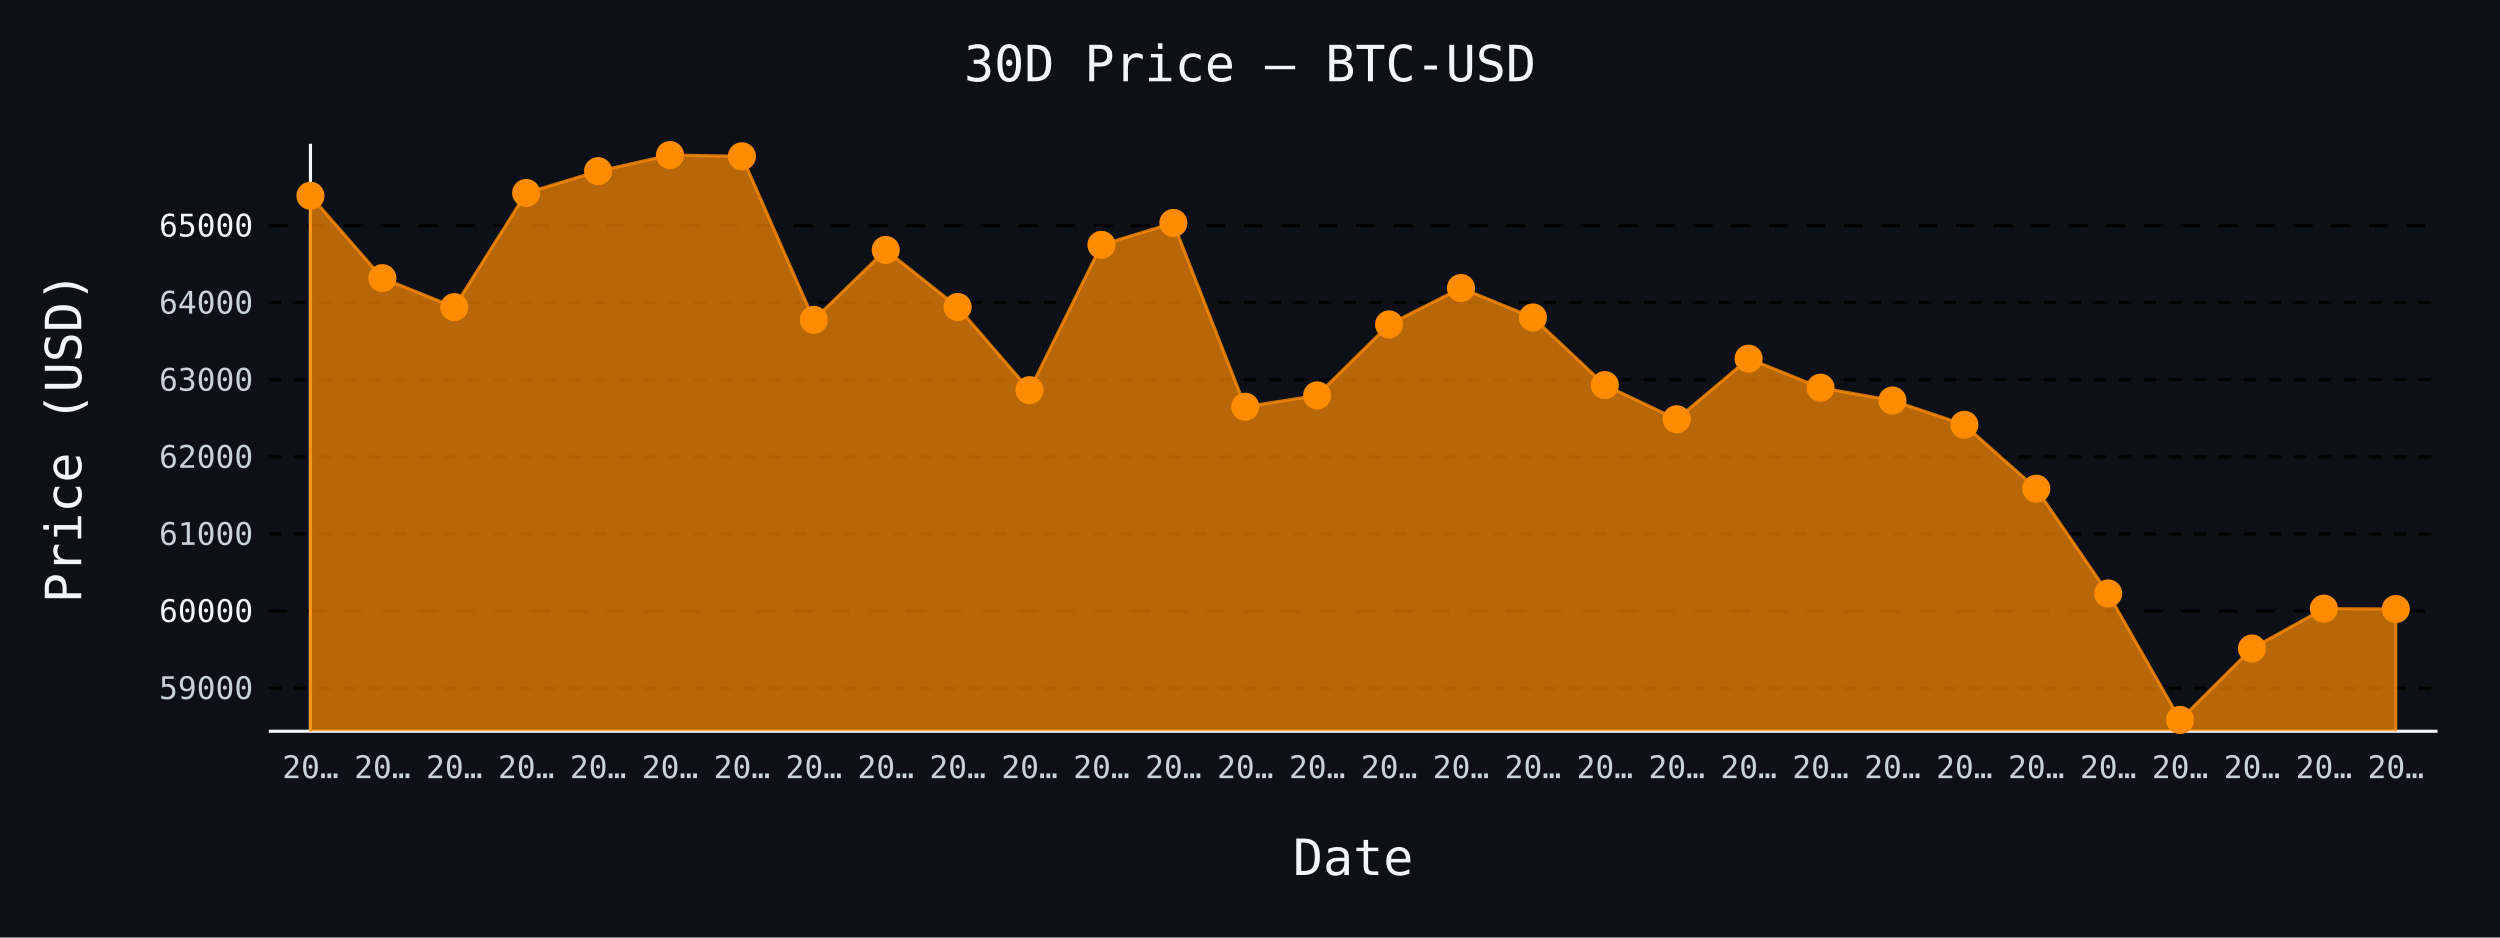
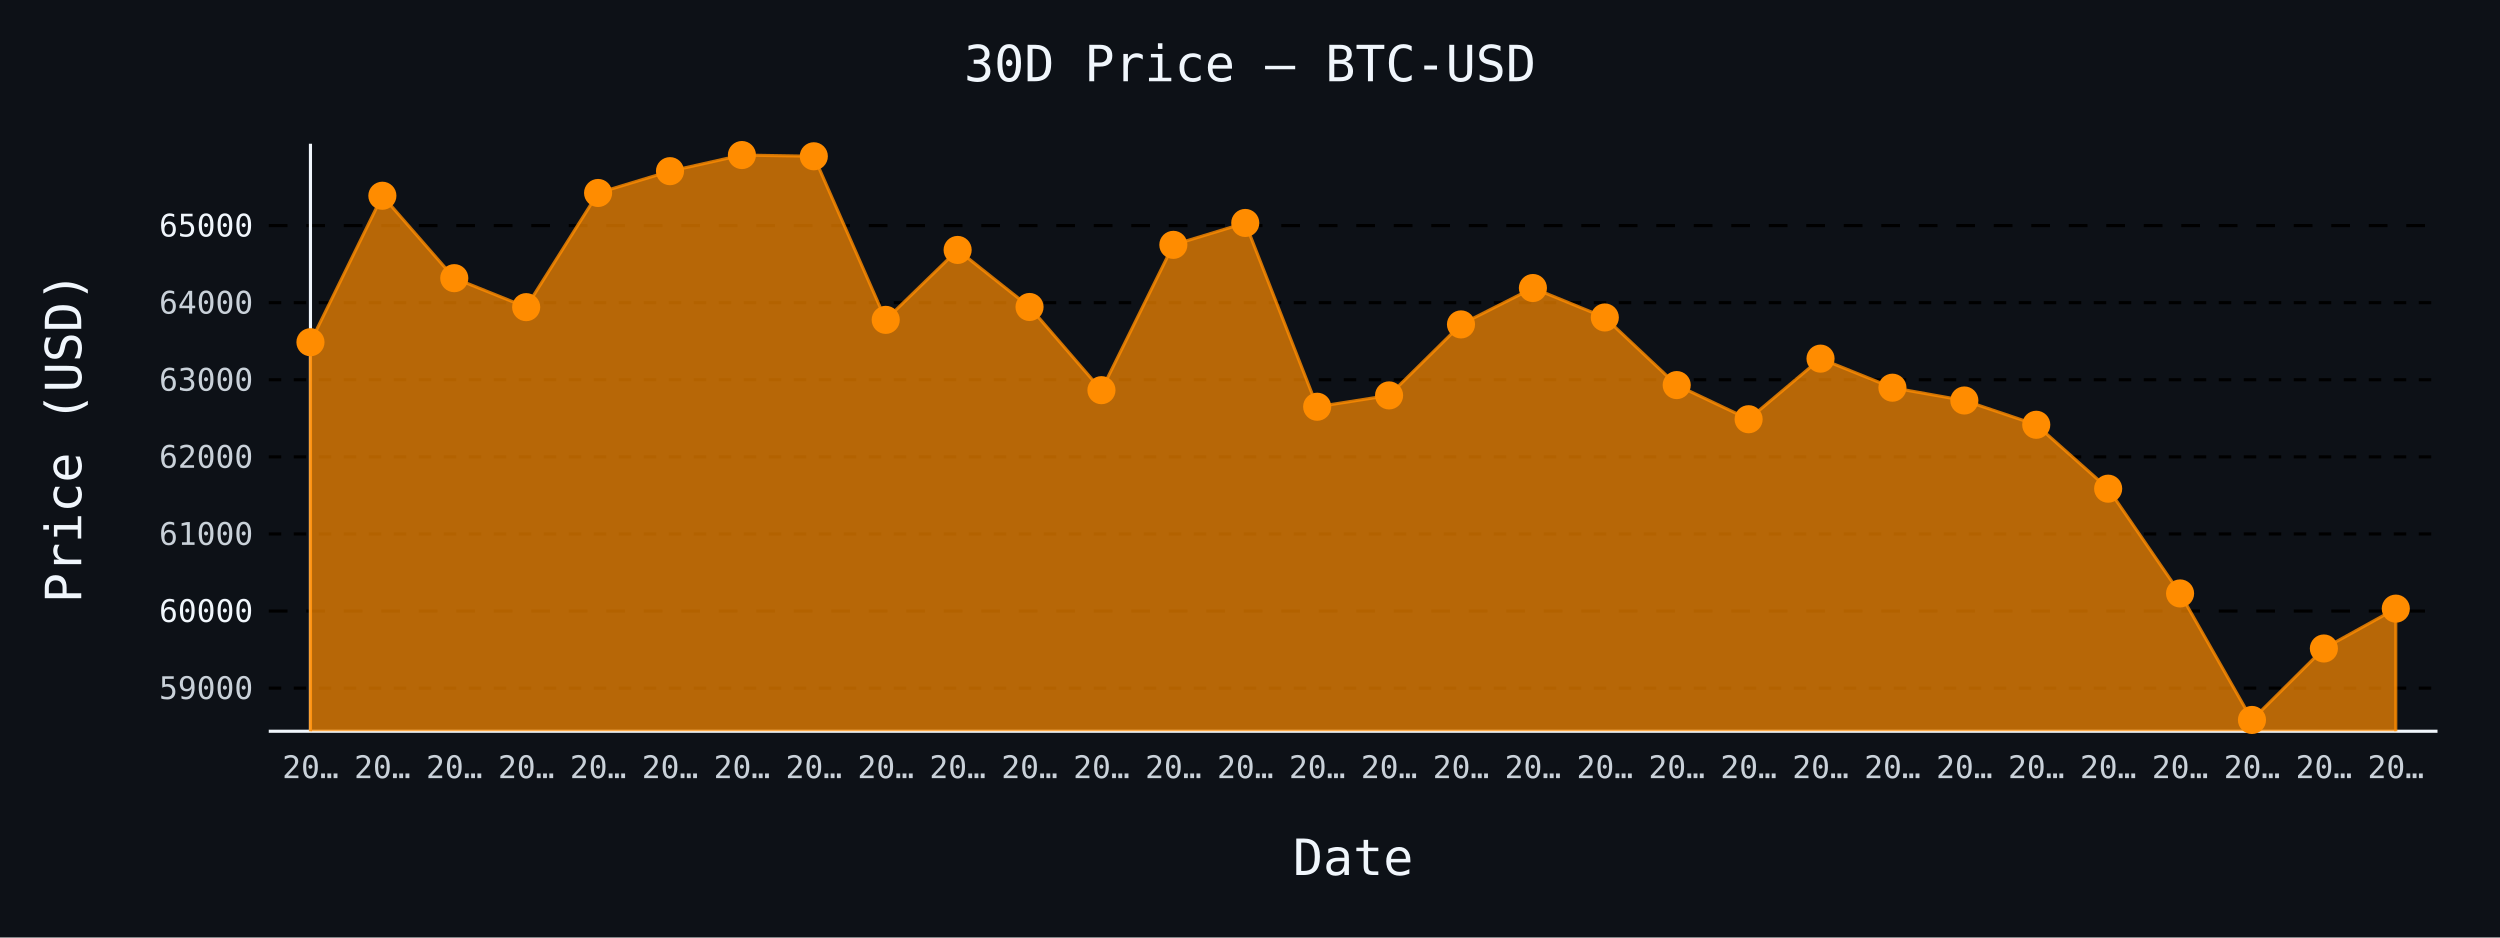
- <svg xmlns="http://www.w3.org/2000/svg" id="chart-a2931982-f2c7-4f6d-ab2f-255ab9a7bacc" class="pygal-chart" viewBox="0 0 800 300">
+ <svg xmlns="http://www.w3.org/2000/svg" id="chart-c83d239d-b83f-447a-b745-54946086aa53" class="pygal-chart" viewBox="0 0 800 300">
  <defs>
-     <style type="text/css">#chart-a2931982-f2c7-4f6d-ab2f-255ab9a7bacc{-webkit-user-select:none;-webkit-font-smoothing:antialiased;font-family:monospace}#chart-a2931982-f2c7-4f6d-ab2f-255ab9a7bacc .title{font-family:monospace;font-size:16px}#chart-a2931982-f2c7-4f6d-ab2f-255ab9a7bacc .legends .legend text{font-family:monospace;font-size:14px}#chart-a2931982-f2c7-4f6d-ab2f-255ab9a7bacc .axis text{font-family:monospace;font-size:10px}#chart-a2931982-f2c7-4f6d-ab2f-255ab9a7bacc .axis text.major{font-family:monospace;font-size:10px}#chart-a2931982-f2c7-4f6d-ab2f-255ab9a7bacc .text-overlay text.value{font-family:monospace;font-size:16px}#chart-a2931982-f2c7-4f6d-ab2f-255ab9a7bacc .text-overlay text.label{font-family:monospace;font-size:10px}#chart-a2931982-f2c7-4f6d-ab2f-255ab9a7bacc .tooltip{font-family:monospace;font-size:14px}#chart-a2931982-f2c7-4f6d-ab2f-255ab9a7bacc text.no_data{font-family:monospace;font-size:64px}
- #chart-a2931982-f2c7-4f6d-ab2f-255ab9a7bacc{background-color:#0d1117}#chart-a2931982-f2c7-4f6d-ab2f-255ab9a7bacc path,#chart-a2931982-f2c7-4f6d-ab2f-255ab9a7bacc line,#chart-a2931982-f2c7-4f6d-ab2f-255ab9a7bacc rect,#chart-a2931982-f2c7-4f6d-ab2f-255ab9a7bacc circle{-webkit-transition:150ms;-moz-transition:150ms;transition:150ms}#chart-a2931982-f2c7-4f6d-ab2f-255ab9a7bacc .graph &gt; .background{fill:#0d1117}#chart-a2931982-f2c7-4f6d-ab2f-255ab9a7bacc .plot &gt; .background{fill:#0d1117}#chart-a2931982-f2c7-4f6d-ab2f-255ab9a7bacc .graph{fill:#c9d1d9}#chart-a2931982-f2c7-4f6d-ab2f-255ab9a7bacc text.no_data{fill:#f0f6fc}#chart-a2931982-f2c7-4f6d-ab2f-255ab9a7bacc .title{fill:#f0f6fc}#chart-a2931982-f2c7-4f6d-ab2f-255ab9a7bacc .legends .legend text{fill:#c9d1d9}#chart-a2931982-f2c7-4f6d-ab2f-255ab9a7bacc .legends .legend:hover text{fill:#f0f6fc}#chart-a2931982-f2c7-4f6d-ab2f-255ab9a7bacc .axis .line{stroke:#f0f6fc}#chart-a2931982-f2c7-4f6d-ab2f-255ab9a7bacc .axis .guide.line{stroke:#8b949e}#chart-a2931982-f2c7-4f6d-ab2f-255ab9a7bacc .axis .major.line{stroke:#c9d1d9}#chart-a2931982-f2c7-4f6d-ab2f-255ab9a7bacc .axis text.major{fill:#f0f6fc}#chart-a2931982-f2c7-4f6d-ab2f-255ab9a7bacc .axis.y .guides:hover .guide.line,#chart-a2931982-f2c7-4f6d-ab2f-255ab9a7bacc .line-graph .axis.x .guides:hover .guide.line,#chart-a2931982-f2c7-4f6d-ab2f-255ab9a7bacc .stackedline-graph .axis.x .guides:hover .guide.line,#chart-a2931982-f2c7-4f6d-ab2f-255ab9a7bacc .xy-graph .axis.x .guides:hover .guide.line{stroke:#f0f6fc}#chart-a2931982-f2c7-4f6d-ab2f-255ab9a7bacc .axis .guides:hover text{fill:#f0f6fc}#chart-a2931982-f2c7-4f6d-ab2f-255ab9a7bacc .reactive{fill-opacity:.7;stroke-opacity:.8;stroke-width:1}#chart-a2931982-f2c7-4f6d-ab2f-255ab9a7bacc .ci{stroke:#c9d1d9}#chart-a2931982-f2c7-4f6d-ab2f-255ab9a7bacc .reactive.active,#chart-a2931982-f2c7-4f6d-ab2f-255ab9a7bacc .active .reactive{fill-opacity:.8;stroke-opacity:.9;stroke-width:4}#chart-a2931982-f2c7-4f6d-ab2f-255ab9a7bacc .ci .reactive.active{stroke-width:1.5}#chart-a2931982-f2c7-4f6d-ab2f-255ab9a7bacc .series text{fill:#f0f6fc}#chart-a2931982-f2c7-4f6d-ab2f-255ab9a7bacc .tooltip rect{fill:#0d1117;stroke:#f0f6fc;-webkit-transition:opacity 150ms;-moz-transition:opacity 150ms;transition:opacity 150ms}#chart-a2931982-f2c7-4f6d-ab2f-255ab9a7bacc .tooltip .label{fill:#c9d1d9}#chart-a2931982-f2c7-4f6d-ab2f-255ab9a7bacc .tooltip .label{fill:#c9d1d9}#chart-a2931982-f2c7-4f6d-ab2f-255ab9a7bacc .tooltip .legend{font-size:.8em;fill:#8b949e}#chart-a2931982-f2c7-4f6d-ab2f-255ab9a7bacc .tooltip .x_label{font-size:.6em;fill:#f0f6fc}#chart-a2931982-f2c7-4f6d-ab2f-255ab9a7bacc .tooltip .xlink{font-size:.5em;text-decoration:underline}#chart-a2931982-f2c7-4f6d-ab2f-255ab9a7bacc .tooltip .value{font-size:1.5em}#chart-a2931982-f2c7-4f6d-ab2f-255ab9a7bacc .bound{font-size:.5em}#chart-a2931982-f2c7-4f6d-ab2f-255ab9a7bacc .max-value{font-size:.75em;fill:#8b949e}#chart-a2931982-f2c7-4f6d-ab2f-255ab9a7bacc .map-element{fill:#0d1117;stroke:#8b949e !important}#chart-a2931982-f2c7-4f6d-ab2f-255ab9a7bacc .map-element .reactive{fill-opacity:inherit;stroke-opacity:inherit}#chart-a2931982-f2c7-4f6d-ab2f-255ab9a7bacc .color-0,#chart-a2931982-f2c7-4f6d-ab2f-255ab9a7bacc .color-0 a:visited{stroke:#ff8c00;fill:#ff8c00}#chart-a2931982-f2c7-4f6d-ab2f-255ab9a7bacc .text-overlay .color-0 text{fill:black}
- #chart-a2931982-f2c7-4f6d-ab2f-255ab9a7bacc text.no_data{text-anchor:middle}#chart-a2931982-f2c7-4f6d-ab2f-255ab9a7bacc .guide.line{fill:none}#chart-a2931982-f2c7-4f6d-ab2f-255ab9a7bacc .centered{text-anchor:middle}#chart-a2931982-f2c7-4f6d-ab2f-255ab9a7bacc .title{text-anchor:middle}#chart-a2931982-f2c7-4f6d-ab2f-255ab9a7bacc .legends .legend text{fill-opacity:1}#chart-a2931982-f2c7-4f6d-ab2f-255ab9a7bacc .axis.x text{text-anchor:middle}#chart-a2931982-f2c7-4f6d-ab2f-255ab9a7bacc .axis.x:not(.web) text[transform]{text-anchor:start}#chart-a2931982-f2c7-4f6d-ab2f-255ab9a7bacc .axis.x:not(.web) text[transform].backwards{text-anchor:end}#chart-a2931982-f2c7-4f6d-ab2f-255ab9a7bacc .axis.y text{text-anchor:end}#chart-a2931982-f2c7-4f6d-ab2f-255ab9a7bacc .axis.y text[transform].backwards{text-anchor:start}#chart-a2931982-f2c7-4f6d-ab2f-255ab9a7bacc .axis.y2 text{text-anchor:start}#chart-a2931982-f2c7-4f6d-ab2f-255ab9a7bacc .axis.y2 text[transform].backwards{text-anchor:end}#chart-a2931982-f2c7-4f6d-ab2f-255ab9a7bacc .axis .guide.line{stroke-dasharray:4,4;stroke:black}#chart-a2931982-f2c7-4f6d-ab2f-255ab9a7bacc .axis .major.guide.line{stroke-dasharray:6,6;stroke:black}#chart-a2931982-f2c7-4f6d-ab2f-255ab9a7bacc .horizontal .axis.y .guide.line,#chart-a2931982-f2c7-4f6d-ab2f-255ab9a7bacc .horizontal .axis.y2 .guide.line,#chart-a2931982-f2c7-4f6d-ab2f-255ab9a7bacc .vertical .axis.x .guide.line{opacity:0}#chart-a2931982-f2c7-4f6d-ab2f-255ab9a7bacc .horizontal .axis.always_show .guide.line,#chart-a2931982-f2c7-4f6d-ab2f-255ab9a7bacc .vertical .axis.always_show .guide.line{opacity:1 !important}#chart-a2931982-f2c7-4f6d-ab2f-255ab9a7bacc .axis.y .guides:hover .guide.line,#chart-a2931982-f2c7-4f6d-ab2f-255ab9a7bacc .axis.y2 .guides:hover .guide.line,#chart-a2931982-f2c7-4f6d-ab2f-255ab9a7bacc .axis.x .guides:hover .guide.line{opacity:1}#chart-a2931982-f2c7-4f6d-ab2f-255ab9a7bacc .axis .guides:hover text{opacity:1}#chart-a2931982-f2c7-4f6d-ab2f-255ab9a7bacc .nofill{fill:none}#chart-a2931982-f2c7-4f6d-ab2f-255ab9a7bacc .subtle-fill{fill-opacity:.2}#chart-a2931982-f2c7-4f6d-ab2f-255ab9a7bacc .dot{stroke-width:1px;fill-opacity:1;stroke-opacity:1}#chart-a2931982-f2c7-4f6d-ab2f-255ab9a7bacc .dot.active{stroke-width:5px}#chart-a2931982-f2c7-4f6d-ab2f-255ab9a7bacc .dot.negative{fill:transparent}#chart-a2931982-f2c7-4f6d-ab2f-255ab9a7bacc text,#chart-a2931982-f2c7-4f6d-ab2f-255ab9a7bacc tspan{stroke:none !important}#chart-a2931982-f2c7-4f6d-ab2f-255ab9a7bacc .series text.active{opacity:1}#chart-a2931982-f2c7-4f6d-ab2f-255ab9a7bacc .tooltip rect{fill-opacity:.95;stroke-width:.5}#chart-a2931982-f2c7-4f6d-ab2f-255ab9a7bacc .tooltip text{fill-opacity:1}#chart-a2931982-f2c7-4f6d-ab2f-255ab9a7bacc .showable{visibility:hidden}#chart-a2931982-f2c7-4f6d-ab2f-255ab9a7bacc .showable.shown{visibility:visible}#chart-a2931982-f2c7-4f6d-ab2f-255ab9a7bacc .gauge-background{fill:rgba(229,229,229,1);stroke:none}#chart-a2931982-f2c7-4f6d-ab2f-255ab9a7bacc .bg-lines{stroke:#0d1117;stroke-width:2px}</style>
+     <style type="text/css">#chart-c83d239d-b83f-447a-b745-54946086aa53{-webkit-user-select:none;-webkit-font-smoothing:antialiased;font-family:monospace}#chart-c83d239d-b83f-447a-b745-54946086aa53 .title{font-family:monospace;font-size:16px}#chart-c83d239d-b83f-447a-b745-54946086aa53 .legends .legend text{font-family:monospace;font-size:14px}#chart-c83d239d-b83f-447a-b745-54946086aa53 .axis text{font-family:monospace;font-size:10px}#chart-c83d239d-b83f-447a-b745-54946086aa53 .axis text.major{font-family:monospace;font-size:10px}#chart-c83d239d-b83f-447a-b745-54946086aa53 .text-overlay text.value{font-family:monospace;font-size:16px}#chart-c83d239d-b83f-447a-b745-54946086aa53 .text-overlay text.label{font-family:monospace;font-size:10px}#chart-c83d239d-b83f-447a-b745-54946086aa53 .tooltip{font-family:monospace;font-size:14px}#chart-c83d239d-b83f-447a-b745-54946086aa53 text.no_data{font-family:monospace;font-size:64px}
+ #chart-c83d239d-b83f-447a-b745-54946086aa53{background-color:#0d1117}#chart-c83d239d-b83f-447a-b745-54946086aa53 path,#chart-c83d239d-b83f-447a-b745-54946086aa53 line,#chart-c83d239d-b83f-447a-b745-54946086aa53 rect,#chart-c83d239d-b83f-447a-b745-54946086aa53 circle{-webkit-transition:150ms;-moz-transition:150ms;transition:150ms}#chart-c83d239d-b83f-447a-b745-54946086aa53 .graph &gt; .background{fill:#0d1117}#chart-c83d239d-b83f-447a-b745-54946086aa53 .plot &gt; .background{fill:#0d1117}#chart-c83d239d-b83f-447a-b745-54946086aa53 .graph{fill:#c9d1d9}#chart-c83d239d-b83f-447a-b745-54946086aa53 text.no_data{fill:#f0f6fc}#chart-c83d239d-b83f-447a-b745-54946086aa53 .title{fill:#f0f6fc}#chart-c83d239d-b83f-447a-b745-54946086aa53 .legends .legend text{fill:#c9d1d9}#chart-c83d239d-b83f-447a-b745-54946086aa53 .legends .legend:hover text{fill:#f0f6fc}#chart-c83d239d-b83f-447a-b745-54946086aa53 .axis .line{stroke:#f0f6fc}#chart-c83d239d-b83f-447a-b745-54946086aa53 .axis .guide.line{stroke:#8b949e}#chart-c83d239d-b83f-447a-b745-54946086aa53 .axis .major.line{stroke:#c9d1d9}#chart-c83d239d-b83f-447a-b745-54946086aa53 .axis text.major{fill:#f0f6fc}#chart-c83d239d-b83f-447a-b745-54946086aa53 .axis.y .guides:hover .guide.line,#chart-c83d239d-b83f-447a-b745-54946086aa53 .line-graph .axis.x .guides:hover .guide.line,#chart-c83d239d-b83f-447a-b745-54946086aa53 .stackedline-graph .axis.x .guides:hover .guide.line,#chart-c83d239d-b83f-447a-b745-54946086aa53 .xy-graph .axis.x .guides:hover .guide.line{stroke:#f0f6fc}#chart-c83d239d-b83f-447a-b745-54946086aa53 .axis .guides:hover text{fill:#f0f6fc}#chart-c83d239d-b83f-447a-b745-54946086aa53 .reactive{fill-opacity:.7;stroke-opacity:.8;stroke-width:1}#chart-c83d239d-b83f-447a-b745-54946086aa53 .ci{stroke:#c9d1d9}#chart-c83d239d-b83f-447a-b745-54946086aa53 .reactive.active,#chart-c83d239d-b83f-447a-b745-54946086aa53 .active .reactive{fill-opacity:.8;stroke-opacity:.9;stroke-width:4}#chart-c83d239d-b83f-447a-b745-54946086aa53 .ci .reactive.active{stroke-width:1.5}#chart-c83d239d-b83f-447a-b745-54946086aa53 .series text{fill:#f0f6fc}#chart-c83d239d-b83f-447a-b745-54946086aa53 .tooltip rect{fill:#0d1117;stroke:#f0f6fc;-webkit-transition:opacity 150ms;-moz-transition:opacity 150ms;transition:opacity 150ms}#chart-c83d239d-b83f-447a-b745-54946086aa53 .tooltip .label{fill:#c9d1d9}#chart-c83d239d-b83f-447a-b745-54946086aa53 .tooltip .label{fill:#c9d1d9}#chart-c83d239d-b83f-447a-b745-54946086aa53 .tooltip .legend{font-size:.8em;fill:#8b949e}#chart-c83d239d-b83f-447a-b745-54946086aa53 .tooltip .x_label{font-size:.6em;fill:#f0f6fc}#chart-c83d239d-b83f-447a-b745-54946086aa53 .tooltip .xlink{font-size:.5em;text-decoration:underline}#chart-c83d239d-b83f-447a-b745-54946086aa53 .tooltip .value{font-size:1.5em}#chart-c83d239d-b83f-447a-b745-54946086aa53 .bound{font-size:.5em}#chart-c83d239d-b83f-447a-b745-54946086aa53 .max-value{font-size:.75em;fill:#8b949e}#chart-c83d239d-b83f-447a-b745-54946086aa53 .map-element{fill:#0d1117;stroke:#8b949e !important}#chart-c83d239d-b83f-447a-b745-54946086aa53 .map-element .reactive{fill-opacity:inherit;stroke-opacity:inherit}#chart-c83d239d-b83f-447a-b745-54946086aa53 .color-0,#chart-c83d239d-b83f-447a-b745-54946086aa53 .color-0 a:visited{stroke:#ff8c00;fill:#ff8c00}#chart-c83d239d-b83f-447a-b745-54946086aa53 .text-overlay .color-0 text{fill:black}
+ #chart-c83d239d-b83f-447a-b745-54946086aa53 text.no_data{text-anchor:middle}#chart-c83d239d-b83f-447a-b745-54946086aa53 .guide.line{fill:none}#chart-c83d239d-b83f-447a-b745-54946086aa53 .centered{text-anchor:middle}#chart-c83d239d-b83f-447a-b745-54946086aa53 .title{text-anchor:middle}#chart-c83d239d-b83f-447a-b745-54946086aa53 .legends .legend text{fill-opacity:1}#chart-c83d239d-b83f-447a-b745-54946086aa53 .axis.x text{text-anchor:middle}#chart-c83d239d-b83f-447a-b745-54946086aa53 .axis.x:not(.web) text[transform]{text-anchor:start}#chart-c83d239d-b83f-447a-b745-54946086aa53 .axis.x:not(.web) text[transform].backwards{text-anchor:end}#chart-c83d239d-b83f-447a-b745-54946086aa53 .axis.y text{text-anchor:end}#chart-c83d239d-b83f-447a-b745-54946086aa53 .axis.y text[transform].backwards{text-anchor:start}#chart-c83d239d-b83f-447a-b745-54946086aa53 .axis.y2 text{text-anchor:start}#chart-c83d239d-b83f-447a-b745-54946086aa53 .axis.y2 text[transform].backwards{text-anchor:end}#chart-c83d239d-b83f-447a-b745-54946086aa53 .axis .guide.line{stroke-dasharray:4,4;stroke:black}#chart-c83d239d-b83f-447a-b745-54946086aa53 .axis .major.guide.line{stroke-dasharray:6,6;stroke:black}#chart-c83d239d-b83f-447a-b745-54946086aa53 .horizontal .axis.y .guide.line,#chart-c83d239d-b83f-447a-b745-54946086aa53 .horizontal .axis.y2 .guide.line,#chart-c83d239d-b83f-447a-b745-54946086aa53 .vertical .axis.x .guide.line{opacity:0}#chart-c83d239d-b83f-447a-b745-54946086aa53 .horizontal .axis.always_show .guide.line,#chart-c83d239d-b83f-447a-b745-54946086aa53 .vertical .axis.always_show .guide.line{opacity:1 !important}#chart-c83d239d-b83f-447a-b745-54946086aa53 .axis.y .guides:hover .guide.line,#chart-c83d239d-b83f-447a-b745-54946086aa53 .axis.y2 .guides:hover .guide.line,#chart-c83d239d-b83f-447a-b745-54946086aa53 .axis.x .guides:hover .guide.line{opacity:1}#chart-c83d239d-b83f-447a-b745-54946086aa53 .axis .guides:hover text{opacity:1}#chart-c83d239d-b83f-447a-b745-54946086aa53 .nofill{fill:none}#chart-c83d239d-b83f-447a-b745-54946086aa53 .subtle-fill{fill-opacity:.2}#chart-c83d239d-b83f-447a-b745-54946086aa53 .dot{stroke-width:1px;fill-opacity:1;stroke-opacity:1}#chart-c83d239d-b83f-447a-b745-54946086aa53 .dot.active{stroke-width:5px}#chart-c83d239d-b83f-447a-b745-54946086aa53 .dot.negative{fill:transparent}#chart-c83d239d-b83f-447a-b745-54946086aa53 text,#chart-c83d239d-b83f-447a-b745-54946086aa53 tspan{stroke:none !important}#chart-c83d239d-b83f-447a-b745-54946086aa53 .series text.active{opacity:1}#chart-c83d239d-b83f-447a-b745-54946086aa53 .tooltip rect{fill-opacity:.95;stroke-width:.5}#chart-c83d239d-b83f-447a-b745-54946086aa53 .tooltip text{fill-opacity:1}#chart-c83d239d-b83f-447a-b745-54946086aa53 .showable{visibility:hidden}#chart-c83d239d-b83f-447a-b745-54946086aa53 .showable.shown{visibility:visible}#chart-c83d239d-b83f-447a-b745-54946086aa53 .gauge-background{fill:rgba(229,229,229,1);stroke:none}#chart-c83d239d-b83f-447a-b745-54946086aa53 .bg-lines{stroke:#0d1117;stroke-width:2px}</style>
  </defs>
  <g class="graph line-graph vertical">
    <rect x="0" y="0" width="800" height="300" class="background" />
    <g transform="translate(86, 46)" class="plot">
      <rect x="0" y="0" width="694.0" height="188" class="background" />
      <g class="axis y always_show">
        <path d="M0 188 h694" class="line" />
        <g class="guides">
          <path d="M0 174.197 h694" class="guide line" />
          <text x="-5" y="177.697" class="">59000</text>
        </g>
        <g class="guides">
          <path d="M0 149.528 h694" class="major guide line" />
          <text x="-5" y="153.028" class="major">60000</text>
        </g>
        <g class="guides">
          <path d="M0 124.86 h694" class="guide line" />
          <text x="-5" y="128.36" class="">61000</text>
        </g>
        <g class="guides">
          <path d="M0 100.192 h694" class="guide line" />
          <text x="-5" y="103.692" class="">62000</text>
        </g>
        <g class="guides">
          <path d="M0 75.523 h694" class="guide line" />
          <text x="-5" y="79.023" class="">63000</text>
        </g>
        <g class="guides">
          <path d="M0 50.855 h694" class="guide line" />
          <text x="-5" y="54.355" class="">64000</text>
        </g>
        <g class="guides">
          <path d="M0 26.187 h694" class="major guide line" />
          <text x="-5" y="29.687" class="major">65000</text>
        </g>
      </g>
      <g class="axis x">
        <g class="guides">
          <path d="M13.346 0 v188" class="line" />
          <text x="13.346" y="203.0" class="">20…</text>
        </g>
        <g class="guides">
          <path d="M36.357 0 v188" class="guide line" />
          <text x="36.357" y="203.0" class="">20…</text>
        </g>
        <g class="guides">
          <path d="M59.367 0 v188" class="guide line" />
          <text x="59.367" y="203.0" class="">20…</text>
        </g>
        <g class="guides">
          <path d="M82.378 0 v188" class="guide line" />
          <text x="82.378" y="203.0" class="">20…</text>
        </g>
        <g class="guides">
          <path d="M105.389 0 v188" class="guide line" />
          <text x="105.389" y="203.0" class="">20…</text>
        </g>
        <g class="guides">
          <path d="M128.399 0 v188" class="guide line" />
          <text x="128.399" y="203.0" class="">20…</text>
        </g>
        <g class="guides">
          <path d="M151.41 0 v188" class="guide line" />
          <text x="151.41" y="203.0" class="">20…</text>
        </g>
        <g class="guides">
          <path d="M174.42 0 v188" class="guide line" />
          <text x="174.42" y="203.0" class="">20…</text>
        </g>
        <g class="guides">
          <path d="M197.431 0 v188" class="guide line" />
          <text x="197.431" y="203.0" class="">20…</text>
        </g>
        <g class="guides">
          <path d="M220.442 0 v188" class="guide line" />
          <text x="220.442" y="203.0" class="">20…</text>
        </g>
        <g class="guides">
          <path d="M243.452 0 v188" class="guide line" />
          <text x="243.452" y="203.0" class="">20…</text>
        </g>
        <g class="guides">
          <path d="M266.463 0 v188" class="guide line" />
          <text x="266.463" y="203.0" class="">20…</text>
        </g>
        <g class="guides">
          <path d="M289.473 0 v188" class="guide line" />
          <text x="289.473" y="203.0" class="">20…</text>
        </g>
        <g class="guides">
          <path d="M312.484 0 v188" class="guide line" />
          <text x="312.484" y="203.0" class="">20…</text>
        </g>
        <g class="guides">
          <path d="M335.495 0 v188" class="guide line" />
          <text x="335.495" y="203.0" class="">20…</text>
        </g>
        <g class="guides">
          <path d="M358.505 0 v188" class="guide line" />
          <text x="358.505" y="203.0" class="">20…</text>
        </g>
        <g class="guides">
          <path d="M381.516 0 v188" class="guide line" />
          <text x="381.516" y="203.0" class="">20…</text>
        </g>
        <g class="guides">
          <path d="M404.527 0 v188" class="guide line" />
          <text x="404.527" y="203.0" class="">20…</text>
        </g>
        <g class="guides">
          <path d="M427.537 0 v188" class="guide line" />
          <text x="427.537" y="203.0" class="">20…</text>
        </g>
        <g class="guides">
          <path d="M450.548 0 v188" class="guide line" />
          <text x="450.548" y="203.0" class="">20…</text>
        </g>
        <g class="guides">
          <path d="M473.558 0 v188" class="guide line" />
          <text x="473.558" y="203.0" class="">20…</text>
        </g>
        <g class="guides">
          <path d="M496.569 0 v188" class="guide line" />
          <text x="496.569" y="203.0" class="">20…</text>
        </g>
        <g class="guides">
          <path d="M519.58 0 v188" class="guide line" />
          <text x="519.58" y="203.0" class="">20…</text>
        </g>
        <g class="guides">
          <path d="M542.59 0 v188" class="guide line" />
          <text x="542.59" y="203.0" class="">20…</text>
        </g>
        <g class="guides">
          <path d="M565.601 0 v188" class="guide line" />
          <text x="565.601" y="203.0" class="">20…</text>
        </g>
        <g class="guides">
          <path d="M588.611 0 v188" class="guide line" />
          <text x="588.611" y="203.0" class="">20…</text>
        </g>
        <g class="guides">
          <path d="M611.622 0 v188" class="guide line" />
          <text x="611.622" y="203.0" class="">20…</text>
        </g>
        <g class="guides">
          <path d="M634.633 0 v188" class="guide line" />
          <text x="634.633" y="203.0" class="">20…</text>
        </g>
        <g class="guides">
          <path d="M657.643 0 v188" class="guide line" />
          <text x="657.643" y="203.0" class="">20…</text>
        </g>
        <g class="guides">
          <path d="M680.654 0 v188" class="guide line" />
          <text x="680.654" y="203.0" class="">20…</text>
        </g>
      </g>
      <g class="series serie-0 color-0">
-         <path d="M13.346 188 L13.346 16.64 36.357 43.011 59.367 52.286 82.378 15.752 105.389 8.771 128.399 3.615 151.41 4.01 174.42 56.356 197.431 33.982 220.442 52.237 243.452 78.854 266.463 32.354 289.473 25.348 312.484 84.157 335.495 80.531 358.505 57.812 381.516 46.168 404.527 55.591 427.537 77.226 450.548 88.154 473.558 68.764 496.569 78.064 519.58 82.159 542.59 89.93 565.601 110.38 588.611 143.904 611.622 184.385 634.633 161.517 657.643 148.764 680.654 148.887 680.654 188" class="line reactive" />
+         <path d="M13.346 188 L13.346 63.51 36.357 16.64 59.367 43.011 82.378 52.286 105.389 15.752 128.399 8.771 151.41 3.615 174.42 4.01 197.431 56.356 220.442 33.982 243.452 52.237 266.463 78.854 289.473 32.354 312.484 25.348 335.495 84.157 358.505 80.531 381.516 57.812 404.527 46.168 427.537 55.591 450.548 77.226 473.558 88.154 496.569 68.764 519.58 78.064 542.59 82.159 565.601 89.93 588.611 110.38 611.622 143.904 634.633 184.385 657.643 161.517 680.654 148.764 680.654 188" class="line reactive" />
      </g>
    </g>
    <g class="titles">
      <text x="400.0" y="26" class="title plot_title">30D Price — BTC-USD</text>
      <text x="433.0" y="280" class="title">Date</text>
      <text x="0" y="166.0" class="title" transform="rotate(-90 0 140)">Price (USD)</text>
    </g>
    <g transform="translate(86, 46)" class="plot overlay">
      <g class="series serie-0 color-0">
        <g class="dots">
-           <circle cx="13.346" cy="16.64" r="4" class="dot reactive tooltip-trigger" />
-         </g>
-         <g class="dots">
-           <circle cx="36.357" cy="43.011" r="4" class="dot reactive tooltip-trigger" />
-         </g>
-         <g class="dots">
-           <circle cx="59.367" cy="52.286" r="4" class="dot reactive tooltip-trigger" />
-         </g>
-         <g class="dots">
-           <circle cx="82.378" cy="15.752" r="4" class="dot reactive tooltip-trigger" />
-         </g>
-         <g class="dots">
-           <circle cx="105.389" cy="8.771" r="4" class="dot reactive tooltip-trigger" />
-         </g>
-         <g class="dots">
-           <circle cx="128.399" cy="3.615" r="4" class="dot reactive tooltip-trigger" />
-         </g>
-         <g class="dots">
-           <circle cx="151.41" cy="4.01" r="4" class="dot reactive tooltip-trigger" />
-         </g>
-         <g class="dots">
-           <circle cx="174.42" cy="56.356" r="4" class="dot reactive tooltip-trigger" />
-         </g>
-         <g class="dots">
-           <circle cx="197.431" cy="33.982" r="4" class="dot reactive tooltip-trigger" />
-         </g>
-         <g class="dots">
-           <circle cx="220.442" cy="52.237" r="4" class="dot reactive tooltip-trigger" />
-         </g>
-         <g class="dots">
-           <circle cx="243.452" cy="78.854" r="4" class="dot reactive tooltip-trigger" />
-         </g>
-         <g class="dots">
-           <circle cx="266.463" cy="32.354" r="4" class="dot reactive tooltip-trigger" />
-         </g>
-         <g class="dots">
-           <circle cx="289.473" cy="25.348" r="4" class="dot reactive tooltip-trigger" />
-         </g>
-         <g class="dots">
-           <circle cx="312.484" cy="84.157" r="4" class="dot reactive tooltip-trigger" />
-         </g>
-         <g class="dots">
-           <circle cx="335.495" cy="80.531" r="4" class="dot reactive tooltip-trigger" />
-         </g>
-         <g class="dots">
-           <circle cx="358.505" cy="57.812" r="4" class="dot reactive tooltip-trigger" />
-         </g>
-         <g class="dots">
-           <circle cx="381.516" cy="46.168" r="4" class="dot reactive tooltip-trigger" />
-         </g>
-         <g class="dots">
-           <circle cx="404.527" cy="55.591" r="4" class="dot reactive tooltip-trigger" />
-         </g>
-         <g class="dots">
-           <circle cx="427.537" cy="77.226" r="4" class="dot reactive tooltip-trigger" />
-         </g>
-         <g class="dots">
-           <circle cx="450.548" cy="88.154" r="4" class="dot reactive tooltip-trigger" />
-         </g>
-         <g class="dots">
-           <circle cx="473.558" cy="68.764" r="4" class="dot reactive tooltip-trigger" />
-         </g>
-         <g class="dots">
-           <circle cx="496.569" cy="78.064" r="4" class="dot reactive tooltip-trigger" />
-         </g>
-         <g class="dots">
-           <circle cx="519.58" cy="82.159" r="4" class="dot reactive tooltip-trigger" />
-         </g>
-         <g class="dots">
-           <circle cx="542.59" cy="89.93" r="4" class="dot reactive tooltip-trigger" />
-         </g>
-         <g class="dots">
-           <circle cx="565.601" cy="110.38" r="4" class="dot reactive tooltip-trigger" />
-         </g>
-         <g class="dots">
-           <circle cx="588.611" cy="143.904" r="4" class="dot reactive tooltip-trigger" />
-         </g>
-         <g class="dots">
-           <circle cx="611.622" cy="184.385" r="4" class="dot reactive tooltip-trigger" />
-         </g>
-         <g class="dots">
-           <circle cx="634.633" cy="161.517" r="4" class="dot reactive tooltip-trigger" />
-         </g>
-         <g class="dots">
-           <circle cx="657.643" cy="148.764" r="4" class="dot reactive tooltip-trigger" />
-         </g>
-         <g class="dots">
-           <circle cx="680.654" cy="148.887" r="4" class="dot reactive tooltip-trigger" />
+           <circle cx="13.346" cy="63.51" r="4" class="dot reactive tooltip-trigger" />
+         </g>
+         <g class="dots">
+           <circle cx="36.357" cy="16.64" r="4" class="dot reactive tooltip-trigger" />
+         </g>
+         <g class="dots">
+           <circle cx="59.367" cy="43.011" r="4" class="dot reactive tooltip-trigger" />
+         </g>
+         <g class="dots">
+           <circle cx="82.378" cy="52.286" r="4" class="dot reactive tooltip-trigger" />
+         </g>
+         <g class="dots">
+           <circle cx="105.389" cy="15.752" r="4" class="dot reactive tooltip-trigger" />
+         </g>
+         <g class="dots">
+           <circle cx="128.399" cy="8.771" r="4" class="dot reactive tooltip-trigger" />
+         </g>
+         <g class="dots">
+           <circle cx="151.41" cy="3.615" r="4" class="dot reactive tooltip-trigger" />
+         </g>
+         <g class="dots">
+           <circle cx="174.42" cy="4.01" r="4" class="dot reactive tooltip-trigger" />
+         </g>
+         <g class="dots">
+           <circle cx="197.431" cy="56.356" r="4" class="dot reactive tooltip-trigger" />
+         </g>
+         <g class="dots">
+           <circle cx="220.442" cy="33.982" r="4" class="dot reactive tooltip-trigger" />
+         </g>
+         <g class="dots">
+           <circle cx="243.452" cy="52.237" r="4" class="dot reactive tooltip-trigger" />
+         </g>
+         <g class="dots">
+           <circle cx="266.463" cy="78.854" r="4" class="dot reactive tooltip-trigger" />
+         </g>
+         <g class="dots">
+           <circle cx="289.473" cy="32.354" r="4" class="dot reactive tooltip-trigger" />
+         </g>
+         <g class="dots">
+           <circle cx="312.484" cy="25.348" r="4" class="dot reactive tooltip-trigger" />
+         </g>
+         <g class="dots">
+           <circle cx="335.495" cy="84.157" r="4" class="dot reactive tooltip-trigger" />
+         </g>
+         <g class="dots">
+           <circle cx="358.505" cy="80.531" r="4" class="dot reactive tooltip-trigger" />
+         </g>
+         <g class="dots">
+           <circle cx="381.516" cy="57.812" r="4" class="dot reactive tooltip-trigger" />
+         </g>
+         <g class="dots">
+           <circle cx="404.527" cy="46.168" r="4" class="dot reactive tooltip-trigger" />
+         </g>
+         <g class="dots">
+           <circle cx="427.537" cy="55.591" r="4" class="dot reactive tooltip-trigger" />
+         </g>
+         <g class="dots">
+           <circle cx="450.548" cy="77.226" r="4" class="dot reactive tooltip-trigger" />
+         </g>
+         <g class="dots">
+           <circle cx="473.558" cy="88.154" r="4" class="dot reactive tooltip-trigger" />
+         </g>
+         <g class="dots">
+           <circle cx="496.569" cy="68.764" r="4" class="dot reactive tooltip-trigger" />
+         </g>
+         <g class="dots">
+           <circle cx="519.58" cy="78.064" r="4" class="dot reactive tooltip-trigger" />
+         </g>
+         <g class="dots">
+           <circle cx="542.59" cy="82.159" r="4" class="dot reactive tooltip-trigger" />
+         </g>
+         <g class="dots">
+           <circle cx="565.601" cy="89.93" r="4" class="dot reactive tooltip-trigger" />
+         </g>
+         <g class="dots">
+           <circle cx="588.611" cy="110.38" r="4" class="dot reactive tooltip-trigger" />
+         </g>
+         <g class="dots">
+           <circle cx="611.622" cy="143.904" r="4" class="dot reactive tooltip-trigger" />
+         </g>
+         <g class="dots">
+           <circle cx="634.633" cy="184.385" r="4" class="dot reactive tooltip-trigger" />
+         </g>
+         <g class="dots">
+           <circle cx="657.643" cy="161.517" r="4" class="dot reactive tooltip-trigger" />
+         </g>
+         <g class="dots">
+           <circle cx="680.654" cy="148.764" r="4" class="dot reactive tooltip-trigger" />
        </g>
      </g>
    </g>
    <g transform="translate(86, 46)" class="plot text-overlay">
      <g class="series serie-0 color-0" />
    </g>
    <g transform="translate(86, 46)" class="plot tooltip-overlay">
      <g transform="translate(0 0)" style="opacity: 0" class="tooltip">
        <rect rx="0" ry="0" width="0" height="0" class="tooltip-box" />
        <g class="text" />
      </g>
    </g>
  </g>
</svg>
